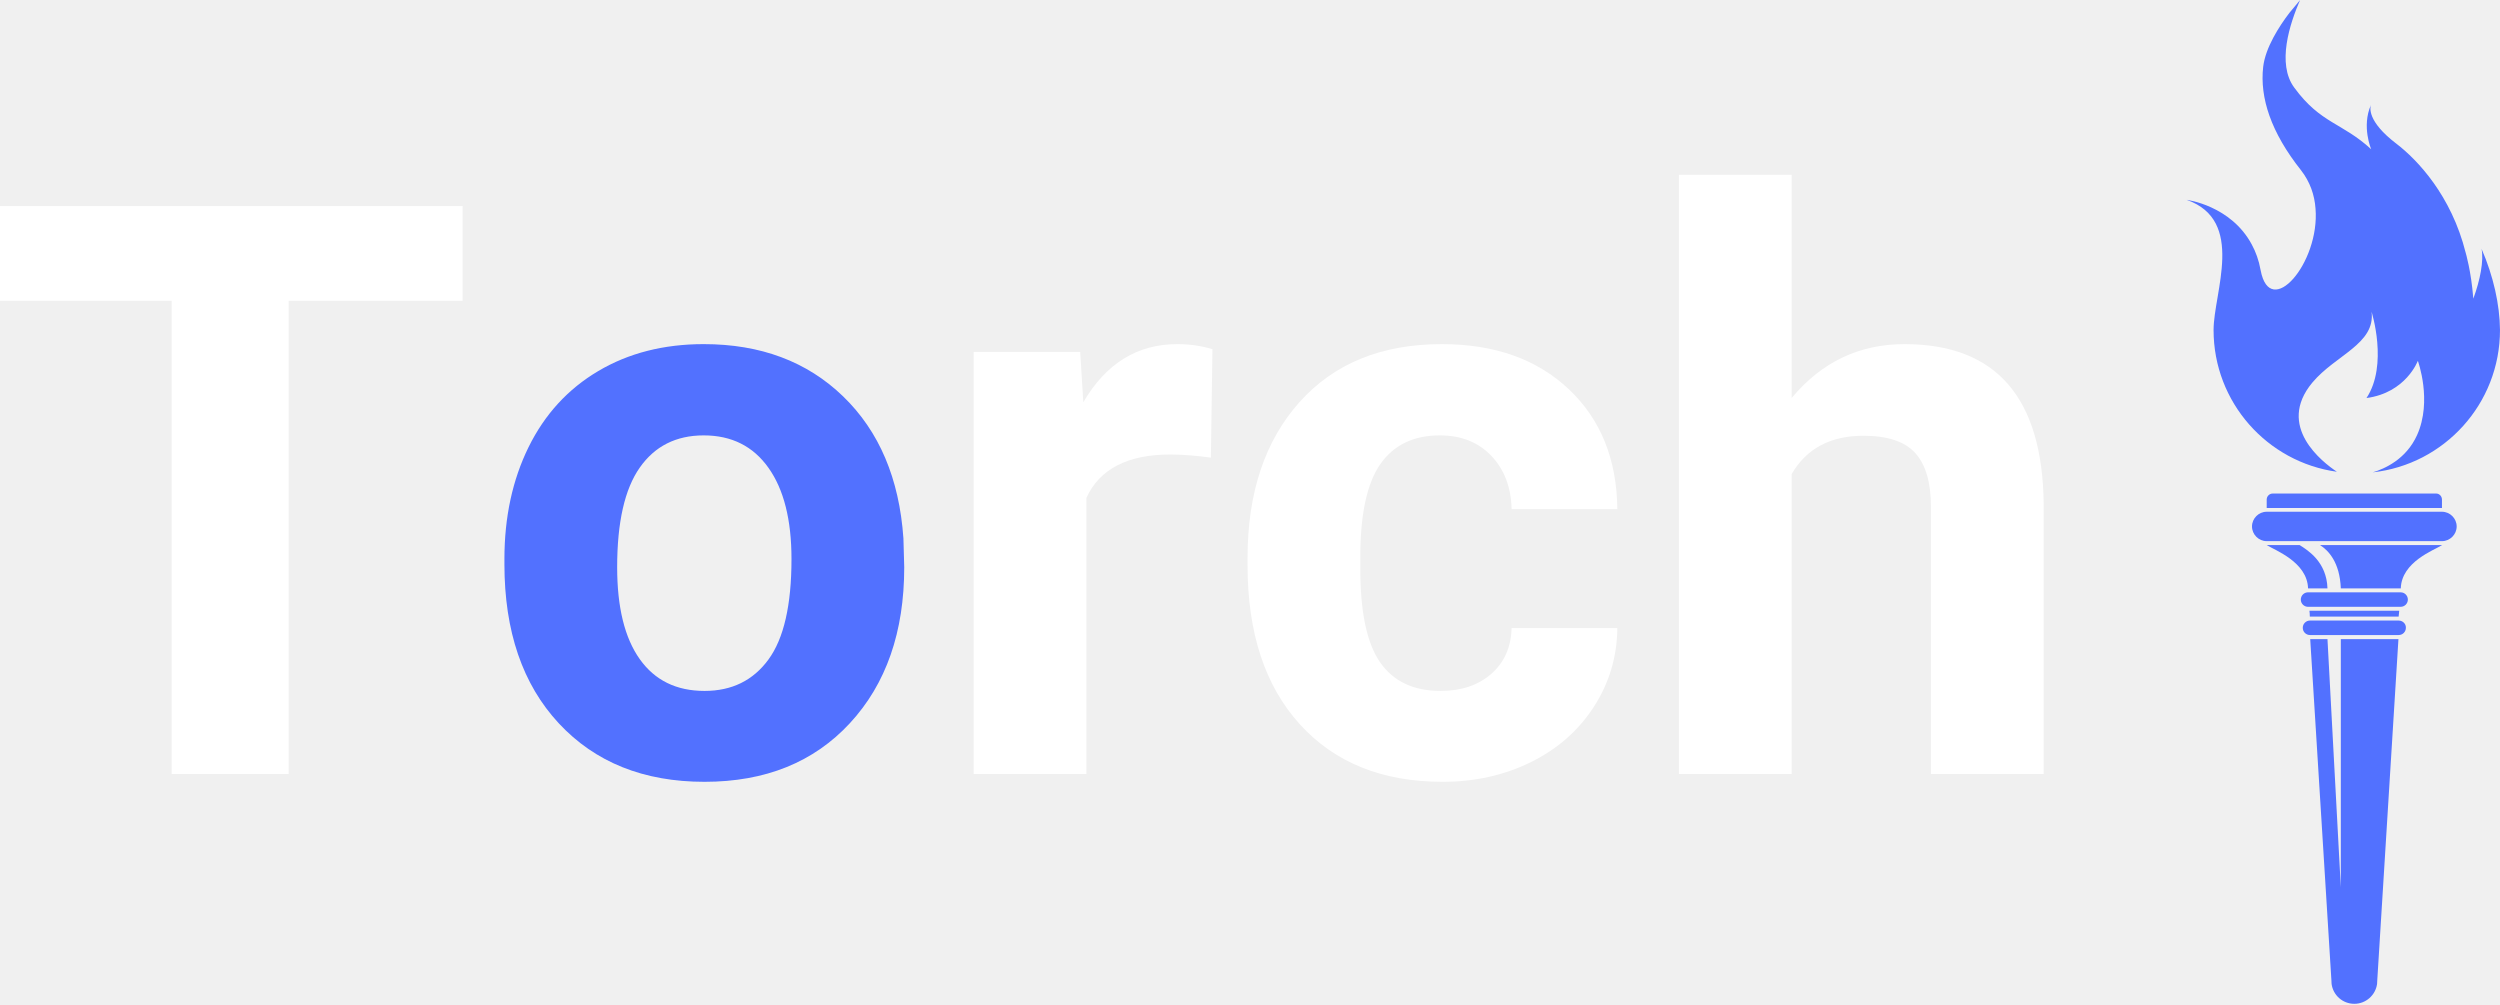
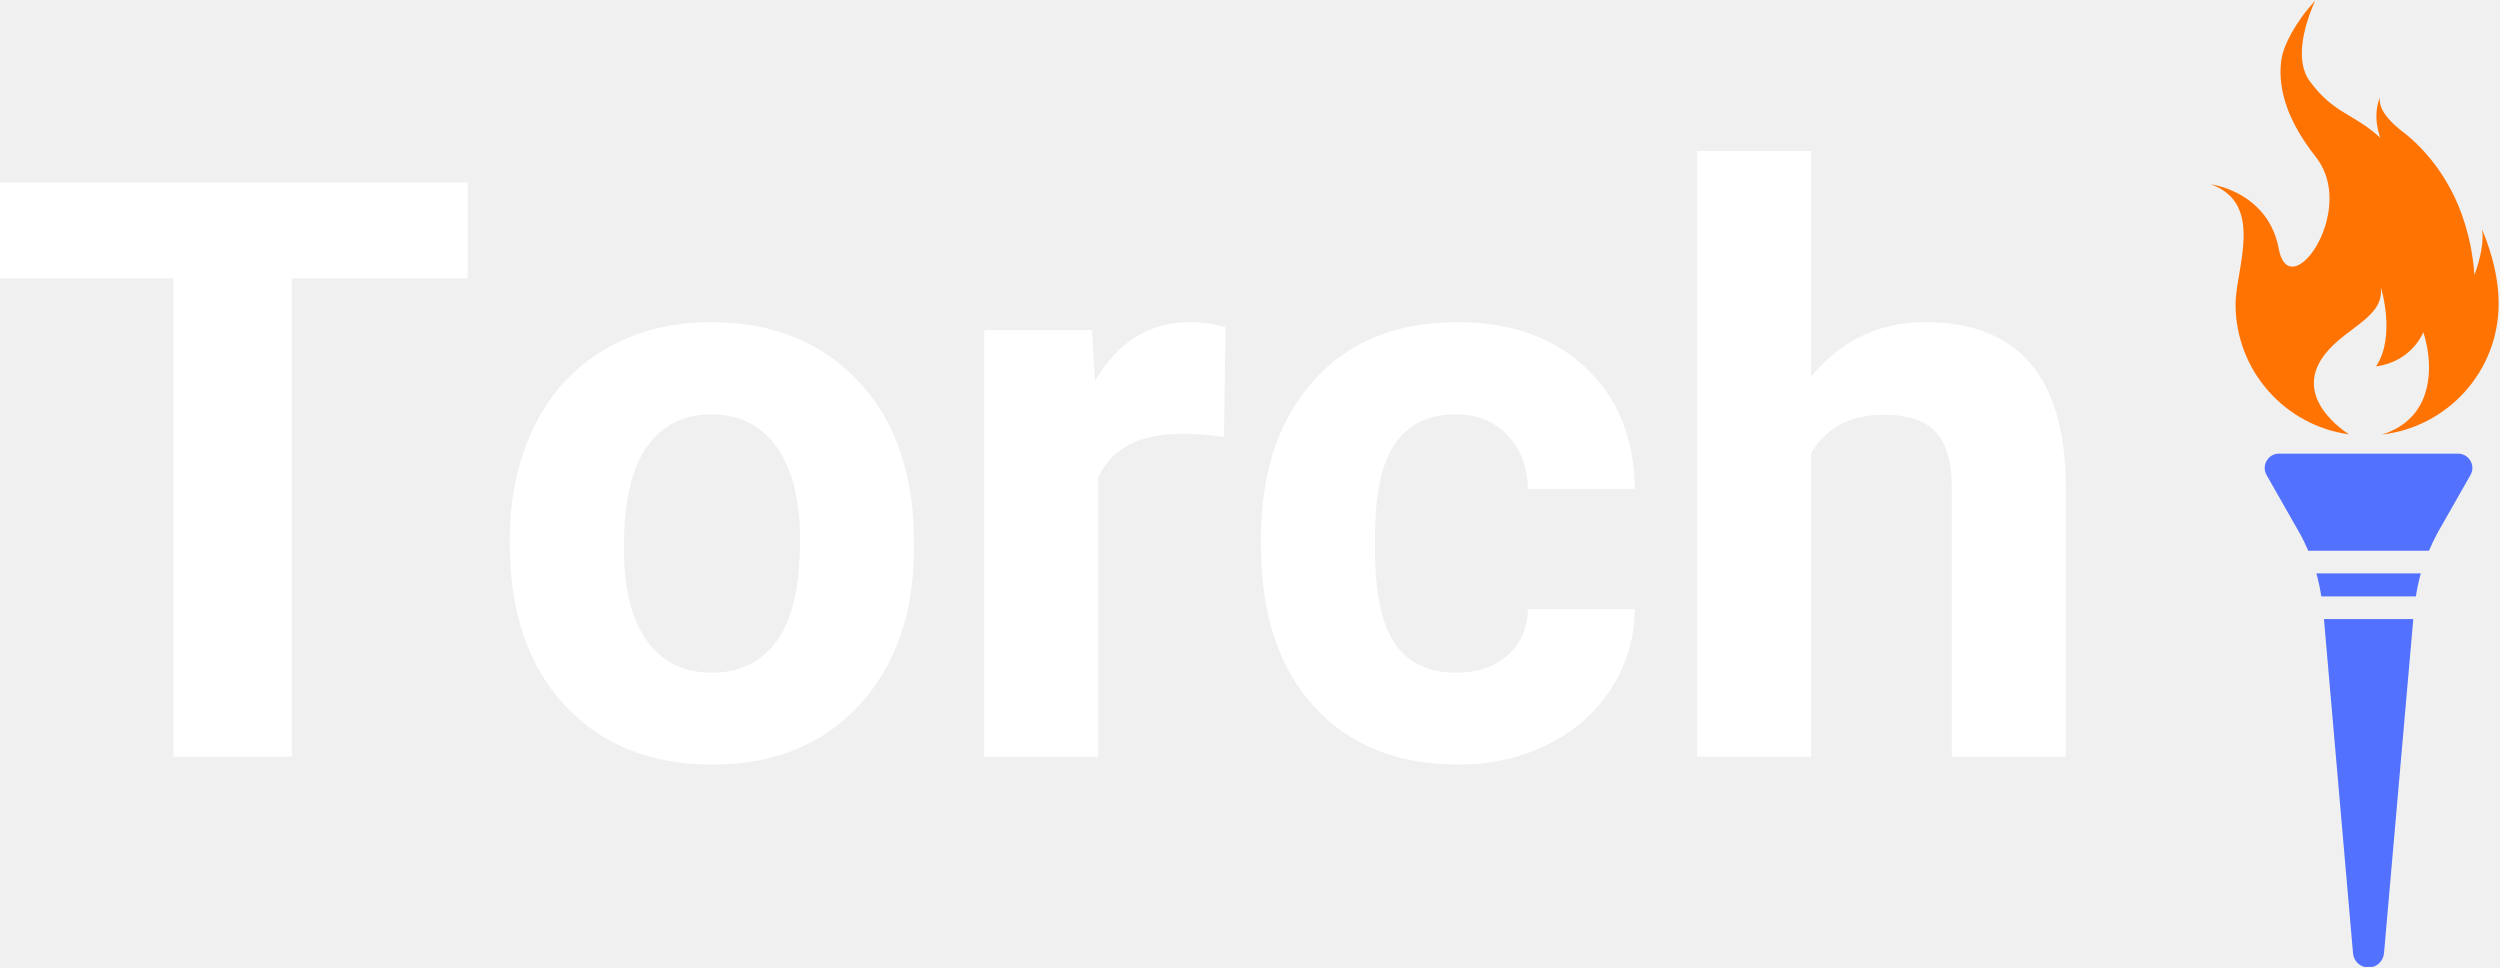
- <svg xmlns="http://www.w3.org/2000/svg" zoomAndPan="magnify" preserveAspectRatio="xMidYMid meet" version="1.0" viewBox="26.17 278.67 629.2 252.75">
+ <svg xmlns="http://www.w3.org/2000/svg" zoomAndPan="magnify" preserveAspectRatio="xMidYMid meet" version="1.0" viewBox="26.17 285.07 622.47 240.89">
  <defs>
    <g />
-     <clipPath id="1da5aac696">
-       <path d="M 607 439 L 630 439 L 630 531.422 L 607 531.422 Z M 607 439 " clip-rule="nonzero" />
+     <clipPath id="863b045831">
+       <path d="M 604 439 L 628 439 L 628 525.824 L 604 525.824 Z M 604 439 " clip-rule="nonzero" />
    </clipPath>
-     <clipPath id="3586276e7c">
-       <path d="M 576.523 278.672 L 655.273 278.672 L 655.273 398 L 576.523 398 Z M 576.523 278.672 " clip-rule="nonzero" />
+     <clipPath id="dce8530011">
+       <path d="M 576.641 285.074 L 648.641 285.074 L 648.641 394 L 576.641 394 Z M 576.641 285.074 " clip-rule="nonzero" />
    </clipPath>
  </defs>
-   <path fill="#5271ff" d="M 640.762 407.465 L 596.652 407.465 C 594.629 407.465 592.953 409.145 592.953 411.168 C 592.953 413.188 594.629 414.867 596.652 414.867 L 640.762 414.867 C 642.785 414.867 644.465 413.188 644.465 411.168 C 644.465 409.145 642.785 407.465 640.762 407.465 Z M 640.762 407.465 " fill-opacity="1" fill-rule="nonzero" />
-   <path fill="#5271ff" d="M 639.281 402.879 L 598.184 402.879 C 597.344 402.879 596.652 403.566 596.652 404.406 L 596.652 406.527 L 640.762 406.527 L 640.762 404.406 C 640.762 403.52 640.07 402.879 639.281 402.879 Z M 639.281 402.879 " fill-opacity="1" fill-rule="nonzero" />
-   <path fill="#5271ff" d="M 604.941 415.855 L 596.652 415.855 C 598.676 417.137 606.867 420.098 607.062 426.758 L 611.949 426.758 C 611.75 420.047 606.965 417.137 604.941 415.855 Z M 604.941 415.855 " fill-opacity="1" fill-rule="nonzero" />
-   <path fill="#5271ff" d="M 610.074 415.855 C 612.098 417.137 615.059 420.098 615.305 426.758 L 630.402 426.758 C 630.598 420.047 638.789 417.137 640.812 415.855 Z M 610.074 415.855 " fill-opacity="1" fill-rule="nonzero" />
-   <path fill="#5271ff" d="M 629.859 433.863 C 629.859 433.863 629.906 433.863 629.859 433.863 C 629.906 433.367 629.957 432.875 630.008 432.383 L 607.41 432.383 C 607.457 432.828 607.508 433.32 607.508 433.863 Z M 629.859 433.863 " fill-opacity="1" fill-rule="nonzero" />
-   <path fill="#5271ff" d="M 630.352 427.746 L 607.062 427.746 C 606.027 427.746 605.238 428.582 605.238 429.57 C 605.238 430.605 606.078 431.395 607.062 431.395 L 630.352 431.395 C 631.387 431.395 632.18 430.559 632.18 429.57 C 632.18 428.582 631.387 427.746 630.352 427.746 Z M 630.352 427.746 " fill-opacity="1" fill-rule="nonzero" />
-   <path fill="#5271ff" d="M 629.859 434.848 L 607.559 434.848 C 606.523 434.848 605.73 435.688 605.73 436.676 C 605.73 437.711 606.57 438.5 607.559 438.5 L 629.859 438.5 C 630.895 438.5 631.684 437.66 631.684 436.676 C 631.734 435.688 630.895 434.848 629.859 434.848 Z M 629.859 434.848 " fill-opacity="1" fill-rule="nonzero" />
-   <g clip-path="url(#1da5aac696)">
-     <path fill="#5271ff" d="M 618.707 439.535 L 615.305 439.535 L 615.305 502 L 611.949 439.535 L 607.605 439.535 L 612.938 525.387 L 612.984 526.324 C 613.379 529.137 615.746 531.309 618.707 531.309 C 621.621 531.309 624.035 529.137 624.43 526.324 L 624.48 525.387 L 629.809 439.535 Z M 618.707 439.535 " fill-opacity="1" fill-rule="nonzero" />
+   <path fill="#5271ff" d="M 628.926 427.832 L 602.922 427.832 C 603.441 429.711 603.863 431.641 604.145 433.566 L 627.703 433.566 C 627.984 431.641 628.41 429.711 628.926 427.832 Z M 628.926 427.832 " fill-opacity="1" fill-rule="nonzero" />
+   <g clip-path="url(#863b045831)">
+     <path fill="#5271ff" d="M 612.047 522.438 C 612.234 524.461 613.879 525.965 615.902 525.965 C 617.922 525.965 619.57 524.414 619.758 522.438 L 627.047 439.211 L 604.805 439.211 Z M 612.047 522.438 " fill-opacity="1" fill-rule="nonzero" />
  </g>
-   <g clip-path="url(#3586276e7c)">
-     <path fill="#5271ff" d="M 650.73 341.301 C 651.32 344.262 650.383 349.148 648.656 353.836 C 648.113 346.879 646.734 342.289 646.734 342.289 C 643.133 327.883 634.594 318.902 629.316 314.855 C 621.867 309.184 622.656 305.68 622.902 305.039 C 620.484 310.516 622.953 316.238 622.953 316.238 C 615.602 309.48 610.27 309.824 603.609 300.746 C 599.121 294.727 602.477 284.613 605.043 278.691 L 602.379 281.898 C 599.812 285.254 596.309 290.68 595.766 295.516 C 594.879 303.262 597.738 311.996 605.289 321.516 C 607.559 324.43 608.691 327.734 608.938 331.137 C 610.074 344.902 597.492 359.312 595.125 346.68 C 594.68 344.164 593.891 342.043 592.902 340.219 C 587.625 330.348 576.523 328.969 576.523 328.969 C 591.375 334.199 583.281 352.305 583.281 361.73 C 583.281 379.934 596.801 394.984 614.316 397.402 C 610.766 395.031 598.922 386.004 608.148 374.953 C 613.973 367.996 624.035 365.23 623.051 357.141 C 623.051 357.141 627.293 370.512 621.766 378.848 C 631.734 377.516 634.695 369.477 634.695 369.477 C 634.695 369.477 638.395 379.539 634.496 388.176 C 631.734 394.293 626.305 396.66 623.348 397.551 C 641.355 395.574 655.367 380.281 655.367 361.73 C 655.316 355.316 653.691 348.109 650.73 341.301 Z M 650.73 341.301 " fill-opacity="1" fill-rule="nonzero" />
+   <path fill="#5271ff" d="M 633.156 417.629 L 641.293 403.332 C 642.656 400.984 640.918 398.02 638.188 398.02 L 593.613 398.02 C 590.887 398.02 589.191 400.984 590.512 403.332 L 598.645 417.629 C 599.492 419.086 600.195 420.637 600.902 422.188 L 630.949 422.188 C 631.605 420.637 632.359 419.133 633.156 417.629 Z M 633.156 417.629 " fill-opacity="1" fill-rule="nonzero" />
+   <g clip-path="url(#dce8530011)">
+     <path fill="#ff7302" d="M 644.16 342.16 C 644.68 344.84 643.832 349.305 642.281 353.539 C 641.809 347.238 640.539 343.051 640.539 343.051 C 637.203 329.934 629.492 321.801 624.695 318.086 C 617.875 312.961 618.629 309.762 618.816 309.199 C 616.652 314.184 618.863 319.402 618.863 319.402 C 612.188 313.242 607.344 313.523 601.277 305.293 C 597.234 299.793 600.242 290.625 602.594 285.219 L 600.148 288.133 C 597.844 291.188 594.602 296.125 594.129 300.5 C 593.332 307.551 595.918 315.453 602.781 324.148 C 604.852 326.785 605.887 329.84 606.121 332.895 C 607.156 345.402 595.73 358.523 593.566 347.051 C 593.145 344.793 592.438 342.816 591.543 341.172 C 586.75 332.191 576.641 330.969 576.641 330.969 C 590.18 335.719 582.797 352.176 582.797 360.781 C 582.797 377.332 595.07 391.016 611.059 393.223 C 607.812 391.109 597.047 382.879 605.414 372.816 C 610.684 366.422 619.898 363.93 618.957 356.547 C 618.957 356.547 622.812 368.727 617.781 376.297 C 626.809 375.074 629.539 367.785 629.539 367.785 C 629.539 367.785 632.875 376.906 629.348 384.762 C 626.855 390.309 621.871 392.52 619.191 393.27 C 635.555 391.438 648.297 377.566 648.297 360.684 C 648.348 354.949 646.793 348.367 644.16 342.16 Z M 644.16 342.16 " fill-opacity="1" fill-rule="nonzero" />
  </g>
  <g fill="#ffffff" fill-opacity="1">
-     <g transform="translate(22.24318, 473.4677)">
+     <g transform="translate(22.24904, 473.4677)">
      <g>
        <path d="M 120.359 -119.094 L 76.578 -119.094 L 76.578 0 L 47.125 0 L 47.125 -119.094 L 3.922 -119.094 L 3.922 -142.938 L 120.359 -142.938 Z M 120.359 -119.094 " />
      </g>
    </g>
-   </g>
-   <g fill="#5271ff" fill-opacity="1">
-     <g transform="translate(146.6377, 473.4677)">
+     <g transform="translate(146.6399, 473.4677)">
      <g>
        <path d="M 6.484 -54.094 C 6.484 -64.633 8.508 -74.023 12.562 -82.266 C 16.625 -90.516 22.469 -96.895 30.094 -101.406 C 37.719 -105.926 46.566 -108.188 56.641 -108.188 C 70.973 -108.188 82.672 -103.801 91.734 -95.031 C 100.805 -86.258 105.863 -74.348 106.906 -59.297 L 107.109 -52.031 C 107.109 -35.738 102.555 -22.664 93.453 -12.812 C 84.359 -2.957 72.156 1.969 56.844 1.969 C 41.531 1.969 29.305 -2.938 20.172 -12.75 C 11.047 -22.57 6.484 -35.926 6.484 -52.812 Z M 34.859 -52.031 C 34.859 -41.945 36.754 -34.238 40.547 -28.906 C 44.336 -23.57 49.77 -20.906 56.844 -20.906 C 63.719 -20.906 69.082 -23.539 72.938 -28.812 C 76.801 -34.082 78.734 -42.508 78.734 -54.094 C 78.734 -63.977 76.801 -71.633 72.938 -77.062 C 69.082 -82.5 63.648 -85.219 56.641 -85.219 C 49.703 -85.219 44.336 -82.516 40.547 -77.109 C 36.754 -71.711 34.859 -63.352 34.859 -52.031 Z M 34.859 -52.031 " />
      </g>
    </g>
-   </g>
-   <g fill="#ffffff" fill-opacity="1">
-     <g transform="translate(260.333, 473.4677)">
+     <g transform="translate(260.3294, 473.4677)">
      <g>
        <path d="M 70.594 -79.625 C 66.727 -80.145 63.32 -80.406 60.375 -80.406 C 49.645 -80.406 42.609 -76.773 39.266 -69.516 L 39.266 0 L 10.891 0 L 10.891 -106.219 L 37.703 -106.219 L 38.484 -93.562 C 44.18 -103.312 52.066 -108.188 62.141 -108.188 C 65.285 -108.188 68.234 -107.758 70.984 -106.906 Z M 70.594 -79.625 " />
      </g>
    </g>
-   </g>
-   <g fill="#ffffff" fill-opacity="1">
-     <g transform="translate(333.6716, 473.4677)">
+     <g transform="translate(333.668, 473.4677)">
      <g>
        <path d="M 55.078 -20.906 C 60.316 -20.906 64.57 -22.344 67.844 -25.219 C 71.113 -28.102 72.812 -31.938 72.938 -36.719 L 99.547 -36.719 C 99.484 -29.52 97.52 -22.926 93.656 -16.938 C 89.789 -10.945 84.504 -6.297 77.797 -2.984 C 71.086 0.316 63.676 1.969 55.562 1.969 C 40.383 1.969 28.41 -2.859 19.641 -12.516 C 10.867 -22.172 6.484 -35.508 6.484 -52.531 L 6.484 -54.391 C 6.484 -70.754 10.832 -83.812 19.531 -93.562 C 28.238 -103.312 40.188 -108.188 55.375 -108.188 C 68.656 -108.188 79.305 -104.406 87.328 -96.844 C 95.348 -89.289 99.422 -79.227 99.547 -66.656 L 72.938 -66.656 C 72.812 -72.156 71.113 -76.625 67.844 -80.062 C 64.57 -83.5 60.25 -85.219 54.875 -85.219 C 48.27 -85.219 43.281 -82.812 39.906 -78 C 36.539 -73.188 34.859 -65.379 34.859 -54.578 L 34.859 -51.641 C 34.859 -40.711 36.523 -32.859 39.859 -28.078 C 43.191 -23.297 48.266 -20.906 55.078 -20.906 Z M 55.078 -20.906 " />
      </g>
    </g>
-     <g transform="translate(438.5251, 473.4677)">
+     <g transform="translate(438.5216, 473.4677)">
      <g>
        <path d="M 38.578 -94.641 C 46.109 -103.672 55.566 -108.188 66.953 -108.188 C 89.992 -108.188 101.676 -94.801 102 -68.031 L 102 0 L 73.625 0 L 73.625 -67.25 C 73.625 -73.332 72.316 -77.832 69.703 -80.75 C 67.086 -83.664 62.734 -85.125 56.641 -85.125 C 48.328 -85.125 42.305 -81.914 38.578 -75.5 L 38.578 0 L 10.203 0 L 10.203 -150.797 L 38.578 -150.797 Z M 38.578 -94.641 " />
      </g>
    </g>
  </g>
  <g fill="#ffffff" fill-opacity="1">
-     <g transform="translate(551.04, 473.4677)">
+     <g transform="translate(551.0342, 473.4677)">
      <g />
    </g>
  </g>
</svg>
